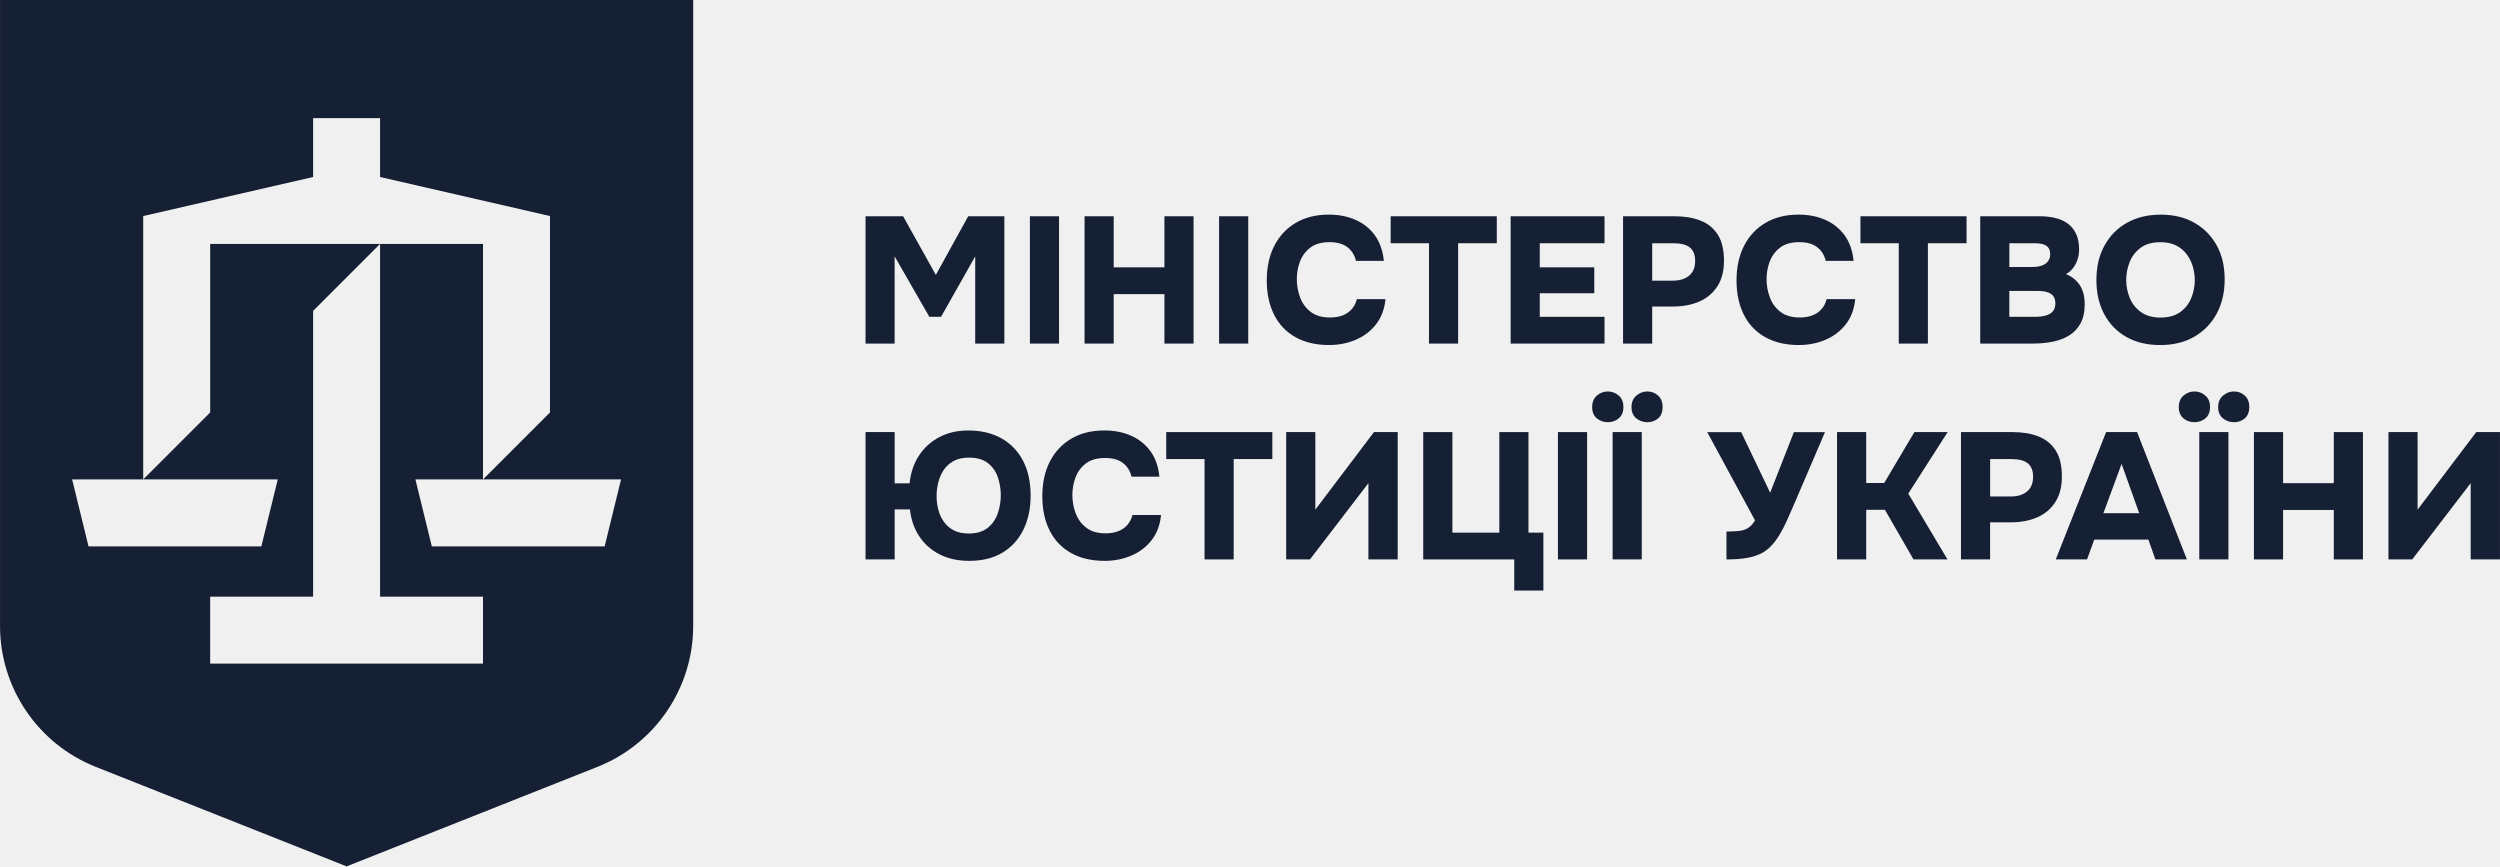
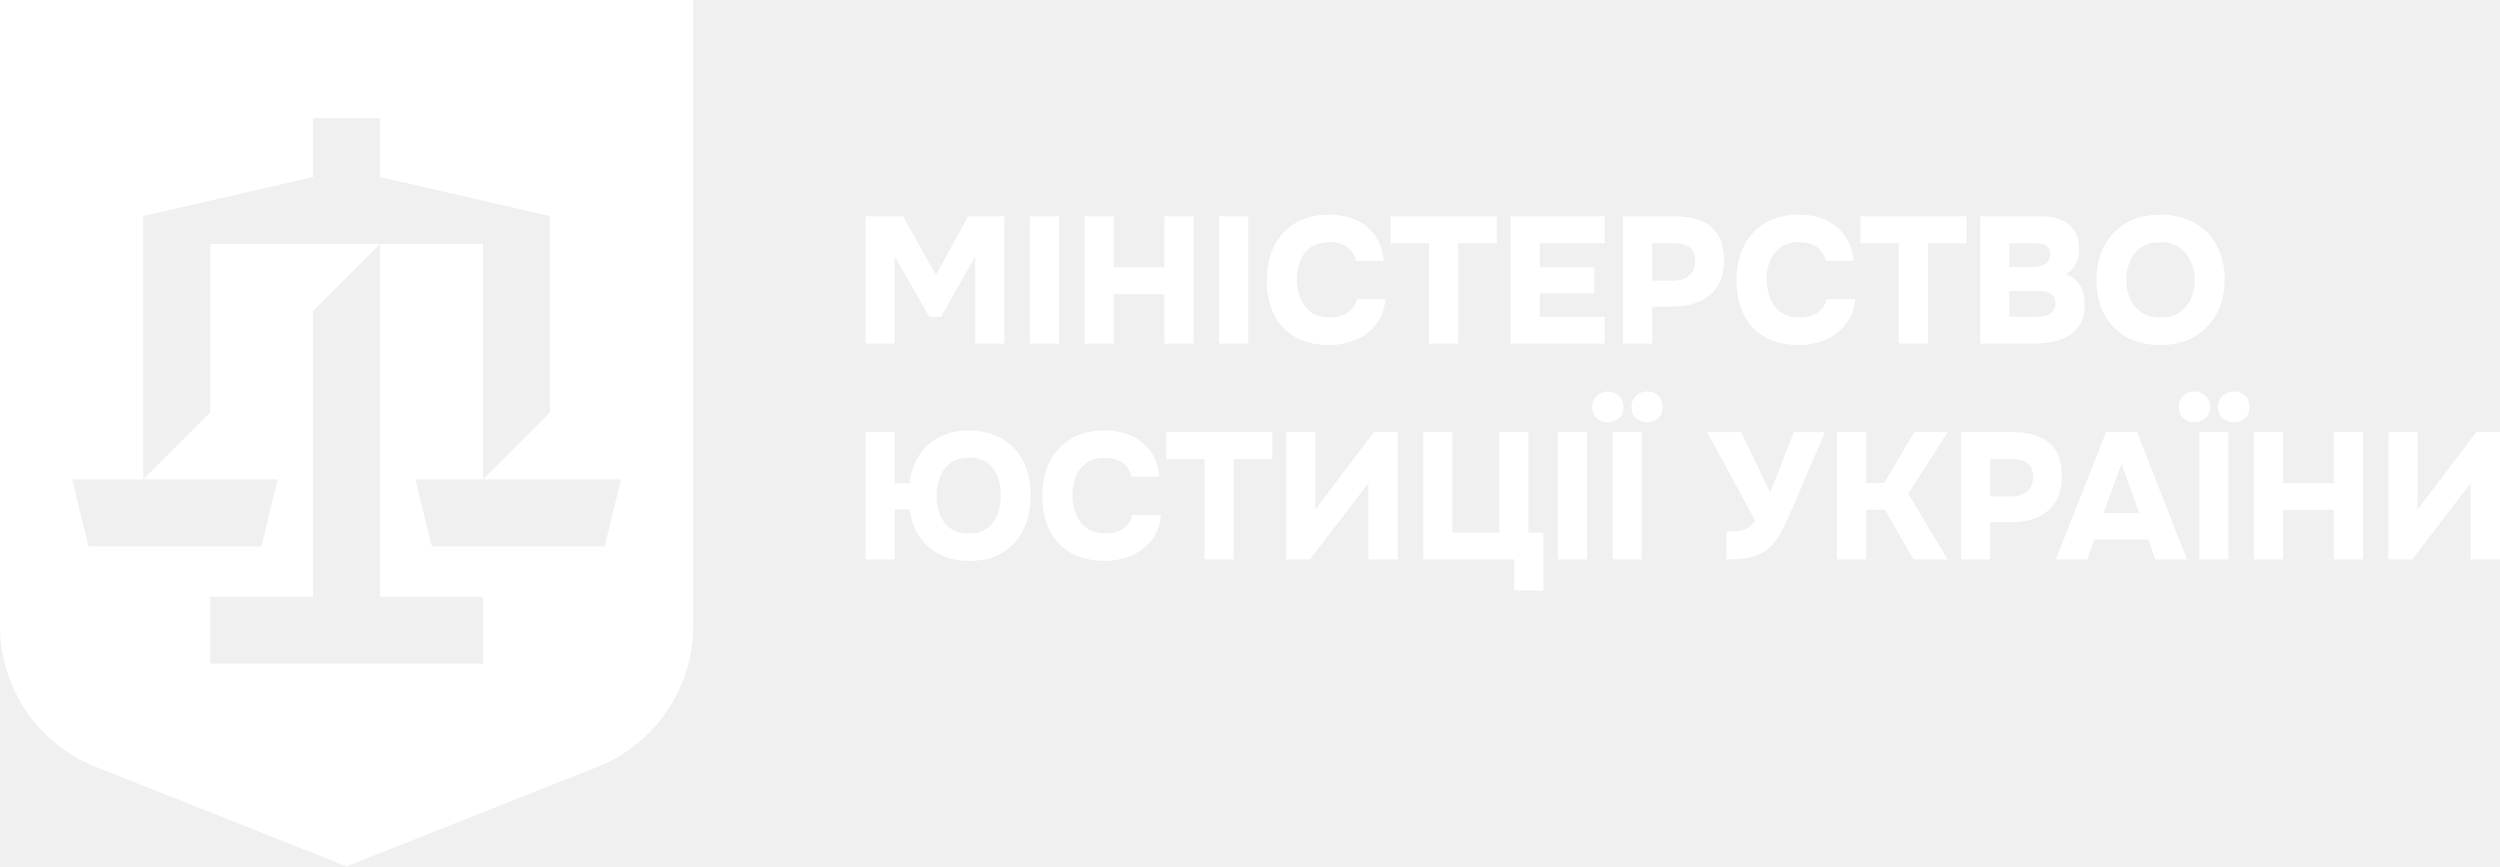
<svg xmlns="http://www.w3.org/2000/svg" id="a" data-name="Layer 1" width="43.284mm" height="15mm" viewBox="0 0 122.694 42.52">
-   <path d="M0,0v30.717c0,3.052,1.863,5.795,4.7,6.92l12.31,4.883,12.31-4.883c2.837-1.125,4.7-3.868,4.7-6.92V0H0ZM23.704,32.57h-13.39v-3.287h5.052v-14.025l3.287-3.287h-8.338v8.271l-3.287,3.287h6.603l-.805,3.287H4.344l-.805-3.287h3.489v-12.926l8.338-1.916v-2.889h3.287v2.889l8.338,1.916v9.639l-3.287,3.287v-11.557h-5.052v17.311h5.052v3.287ZM29.675,26.816h-8.483l-.805-3.287h10.092l-.805,3.287Z" fill="#162034" />
+   <path d="M0,0v30.717c0,3.052,1.863,5.795,4.7,6.92l12.31,4.883,12.31-4.883c2.837-1.125,4.7-3.868,4.7-6.92V0H0ZM23.704,32.57h-13.39v-3.287h5.052v-14.025l3.287-3.287h-8.338v8.271l-3.287,3.287h6.603l-.805,3.287H4.344l-.805-3.287h3.489v-12.926l8.338-1.916v-2.889h3.287v2.889l8.338,1.916v9.639l-3.287,3.287v-11.557h-5.052v17.311h5.052v3.287ZM29.675,26.816h-8.483l-.805-3.287h10.092l-.805,3.287Z" fill="#ffffff" />
  <g>
-     <path d="M42.478,16.863v-6.249h1.845l1.606,2.878,1.588-2.878h1.774v6.249h-1.43v-4.28l-1.677,2.966h-.574l-1.704-2.966v4.28h-1.43Z" fill="#162034" />
-     <path d="M50.545,16.863v-6.249h1.43v6.249h-1.43Z" fill="#162034" />
-     <path d="M53.228,16.863v-6.249h1.43v2.507h2.489v-2.507h1.43v6.249h-1.43v-2.427h-2.489v2.427h-1.43Z" fill="#162034" />
-     <path d="M59.83,16.863v-6.249h1.431v6.249h-1.431Z" fill="#162034" />
-     <path d="M65.233,16.934c-.647,0-1.2-.13-1.659-.389s-.808-.627-1.046-1.104c-.239-.477-.358-1.035-.358-1.677,0-.653.124-1.222.371-1.704s.599-.857,1.055-1.125.996-.402,1.62-.402c.482,0,.918.085,1.306.256.389.171.705.422.949.755.244.332.393.751.446,1.258h-1.368c-.071-.289-.214-.514-.429-.676s-.505-.242-.869-.242c-.395,0-.709.089-.944.269s-.405.408-.508.685-.154.564-.154.864c0,.312.055.612.163.9.109.289.282.524.521.706.238.183.555.274.949.274.235,0,.442-.035.622-.106.18-.07.328-.173.446-.309.117-.136.199-.297.247-.485h1.403c-.047.488-.202.9-.464,1.235-.262.336-.594.589-.997.759-.403.171-.837.257-1.302.257Z" fill="#162034" />
-     <path d="M70.131,16.863v-4.925h-1.88v-1.324h5.208v1.324h-1.898v4.925h-1.43Z" fill="#162034" />
-     <path d="M74.139,16.863v-6.249h4.607v1.324h-3.178v1.183h2.675v1.271h-2.675v1.157h3.178v1.314h-4.607Z" fill="#162034" />
-     <path d="M79.656,16.863v-6.249h2.533c.482,0,.904.07,1.267.212s.645.371.848.688.305.747.305,1.289c0,.5-.109.918-.327,1.253s-.515.584-.892.746c-.376.162-.806.242-1.288.242h-1.016v1.818h-1.43ZM81.085,13.774h1.016c.335,0,.602-.083.799-.247.196-.165.295-.406.295-.724,0-.289-.083-.505-.251-.649-.168-.144-.443-.216-.825-.216h-1.033v1.836Z" fill="#162034" />
-     <path d="M88.287,16.934c-.647,0-1.2-.13-1.659-.389s-.808-.627-1.046-1.104-.357-1.035-.357-1.677c0-.653.124-1.222.371-1.704s.599-.857,1.055-1.125.995-.402,1.619-.402c.482,0,.918.085,1.307.256s.704.422.949.755c.244.332.393.751.445,1.258h-1.368c-.07-.289-.213-.514-.428-.676s-.505-.242-.87-.242c-.394,0-.709.089-.944.269s-.404.408-.507.685c-.104.276-.155.564-.155.864,0,.312.055.612.164.9.108.289.282.524.521.706.238.183.555.274.949.274.234,0,.442-.035.622-.106.179-.07.328-.173.445-.309.118-.136.2-.297.247-.485h1.403c-.047.488-.201.9-.463,1.235-.262.336-.595.589-.998.759-.402.171-.837.257-1.302.257Z" fill="#162034" />
-     <path d="M93.187,16.863v-4.925h-1.88v-1.324h5.207v1.324h-1.897v4.925h-1.43Z" fill="#162034" />
-     <path d="M97.185,16.863v-6.249h2.922c.276,0,.53.028.763.084s.436.147.609.273c.174.127.311.294.41.503.101.209.15.473.15.79,0,.241-.056.471-.168.688-.111.218-.271.386-.477.503.276.106.499.281.667.525.167.244.251.561.251.949,0,.383-.069.698-.207.948-.139.251-.327.447-.565.592s-.51.246-.816.305c-.306.059-.626.088-.962.088h-2.577ZM98.614,13.103h1.139c.142,0,.267-.015.375-.044.109-.029.199-.071.27-.124s.125-.117.163-.194c.038-.076.058-.164.058-.265,0-.135-.031-.242-.093-.322-.062-.079-.148-.135-.261-.167-.111-.033-.247-.049-.405-.049h-1.245v1.165ZM98.614,15.549h1.289c.146,0,.28-.014.401-.04.12-.026.224-.064.309-.115.086-.05.15-.117.194-.203.044-.085.066-.184.066-.295,0-.118-.02-.215-.058-.292-.038-.076-.096-.14-.172-.189s-.168-.085-.273-.105c-.106-.021-.227-.031-.362-.031h-1.395v1.271Z" fill="#162034" />
-     <path d="M106.012,16.934c-.642,0-1.196-.134-1.664-.402-.468-.268-.828-.641-1.081-1.121-.254-.479-.38-1.033-.38-1.663,0-.647.131-1.211.393-1.69s.628-.854,1.099-1.121,1.027-.402,1.669-.402c.629,0,1.178.132,1.646.397.468.266.833.635,1.095,1.108s.393,1.031.393,1.673c0,.629-.129,1.187-.388,1.672-.26.485-.626.865-1.1,1.139s-1.034.411-1.681.411ZM106.038,15.584c.399,0,.724-.092.971-.274.247-.182.427-.414.538-.697.112-.282.168-.57.168-.864,0-.218-.031-.436-.093-.653s-.159-.418-.291-.601c-.133-.182-.305-.329-.517-.441-.212-.111-.474-.167-.785-.167-.395,0-.715.089-.963.269-.247.18-.428.411-.542.693-.115.282-.173.579-.173.892s.06.608.177.892c.118.282.302.512.552.688.25.176.569.265.958.265Z" fill="#162034" />
-     <path d="M47.571,27.526c-.559,0-1.047-.107-1.465-.322s-.75-.513-.998-.892c-.247-.38-.397-.816-.45-1.311h-.75v2.453h-1.43v-6.249h1.43v2.516h.732c.053-.518.206-.971.459-1.359s.587-.691,1.002-.909.884-.326,1.408-.326c.642,0,1.192.131,1.651.393s.811.631,1.055,1.107.366,1.042.366,1.695c0,.629-.118,1.186-.353,1.668s-.577.859-1.024,1.13-.992.406-1.633.406ZM47.536,26.184c.388,0,.698-.092.931-.273.232-.183.398-.42.499-.711s.15-.59.15-.896c0-.301-.047-.592-.141-.874-.094-.283-.256-.515-.485-.697s-.542-.274-.936-.274c-.306,0-.561.058-.764.173-.203.114-.365.265-.485.45s-.208.388-.26.608c-.053.221-.08.438-.08.649,0,.229.028.453.084.671.056.218.146.414.269.591s.285.318.485.424.444.159.733.159Z" fill="#162034" />
-     <path d="M54.217,27.526c-.647,0-1.2-.13-1.659-.389s-.808-.627-1.046-1.104c-.239-.477-.358-1.035-.358-1.677,0-.653.124-1.222.371-1.704s.599-.857,1.055-1.125.996-.401,1.62-.401c.482,0,.918.085,1.307.256s.704.422.949.755c.244.332.393.751.445,1.258h-1.368c-.07-.289-.213-.514-.428-.676s-.505-.242-.87-.242c-.394,0-.709.089-.944.269s-.405.408-.507.685c-.103.276-.155.564-.155.864,0,.312.055.612.164.9.109.289.282.524.521.706.238.183.555.274.95.274.234,0,.442-.035.622-.106.179-.07.328-.173.445-.309.118-.136.2-.297.247-.485h1.403c-.047.488-.201.9-.463,1.235-.262.336-.595.589-.998.759-.402.171-.837.257-1.302.257Z" fill="#162034" />
-     <path d="M59.116,27.455v-4.925h-1.88v-1.324h5.207v1.324h-1.897v4.925h-1.43Z" fill="#162034" />
-     <path d="M63.123,27.455v-6.249h1.431v3.805l2.877-3.805h1.165v6.249h-1.438v-3.742l-2.868,3.742h-1.166Z" fill="#162034" />
-     <path d="M74.316,28.982v-1.527h-4.467v-6.249h1.431v4.935h2.304v-4.935h1.43v4.935h.732v2.842h-1.43Z" fill="#162034" />
-     <path d="M76.46,27.455v-6.249h1.431v6.249h-1.431Z" fill="#162034" />
-     <path d="M78.906,20.721c-.206,0-.386-.063-.538-.189-.153-.127-.229-.311-.229-.552s.078-.43.233-.565c.156-.135.334-.203.534-.203s.378.066.534.199c.155.132.233.322.233.569,0,.241-.076.425-.229.552-.152.126-.332.189-.538.189ZM79.144,27.455v-6.249h1.43v6.249h-1.43ZM80.847,20.721c-.206,0-.387-.063-.542-.189-.156-.127-.234-.311-.234-.552s.079-.43.238-.565c.159-.135.338-.203.538-.203s.376.066.525.199c.15.132.226.319.226.561,0,.247-.074.434-.221.561-.147.126-.324.189-.53.189Z" fill="#162034" />
-     <path d="M84.731,27.455v-1.368c.271,0,.49-.012.657-.035.168-.023.31-.075.424-.154.115-.079.223-.198.322-.357l-2.348-4.334h1.668l1.421,2.975,1.166-2.975h1.526l-1.589,3.707c-.1.229-.2.455-.3.676-.101.221-.207.428-.322.622-.114.194-.241.369-.38.525-.138.155-.292.283-.463.384-.212.117-.461.203-.746.256s-.631.079-1.037.079Z" fill="#162034" />
-     <path d="M90.158,27.455v-6.249h1.431v2.498h.883l1.482-2.498h1.633l-1.933,3.019,1.924,3.23h-1.668l-1.403-2.436h-.918v2.436h-1.431Z" fill="#162034" />
-     <path d="M96.24,27.455v-6.249h2.533c.482,0,.904.07,1.267.212s.645.371.848.688.305.747.305,1.289c0,.5-.109.918-.327,1.253s-.515.584-.892.746c-.376.162-.806.242-1.288.242h-1.016v1.818h-1.43ZM97.67,24.366h1.016c.335,0,.602-.083.799-.247.196-.165.295-.406.295-.724,0-.289-.083-.505-.251-.649-.168-.144-.443-.216-.825-.216h-1.033v1.836Z" fill="#162034" />
-     <path d="M100.892,27.455l2.472-6.249h1.519l2.444,6.249h-1.545l-.344-.971h-2.657l-.353.971h-1.536ZM103.231,25.186h1.757l-.865-2.418-.892,2.418Z" fill="#162034" />
-     <path d="M107.697,20.721c-.206,0-.386-.063-.538-.189-.153-.127-.229-.311-.229-.552s.078-.43.233-.565c.156-.135.334-.203.534-.203s.378.066.534.199c.155.132.233.322.233.569,0,.241-.076.425-.229.552-.152.126-.332.189-.538.189ZM107.936,27.455v-6.249h1.43v6.249h-1.43ZM109.639,20.721c-.206,0-.387-.063-.542-.189-.156-.127-.234-.311-.234-.552s.079-.43.238-.565c.159-.135.338-.203.538-.203s.376.066.525.199c.15.132.226.319.226.561,0,.247-.074.434-.221.561-.147.126-.324.189-.53.189Z" fill="#162034" />
-     <path d="M110.618,27.455v-6.249h1.431v2.507h2.489v-2.507h1.43v6.249h-1.43v-2.427h-2.489v2.427h-1.431Z" fill="#162034" />
-     <path d="M117.221,27.455v-6.249h1.43v3.805l2.878-3.805h1.165v6.249h-1.438v-3.742l-2.869,3.742h-1.165Z" fill="#162034" />
+     <path d="M42.478,16.863v-6.249h1.845l1.606,2.878,1.588-2.878h1.774v6.249h-1.43v-4.28l-1.677,2.966h-.574l-1.704-2.966v4.28h-1.43Z" fill="#ffffff" />
+     <path d="M50.545,16.863v-6.249h1.43v6.249h-1.43Z" fill="#ffffff" />
+     <path d="M53.228,16.863v-6.249h1.43v2.507h2.489v-2.507h1.43v6.249h-1.43v-2.427h-2.489v2.427h-1.43Z" fill="#ffffff" />
+     <path d="M59.83,16.863v-6.249h1.431v6.249h-1.431Z" fill="#ffffff" />
+     <path d="M65.233,16.934c-.647,0-1.2-.13-1.659-.389s-.808-.627-1.046-1.104c-.239-.477-.358-1.035-.358-1.677,0-.653.124-1.222.371-1.704s.599-.857,1.055-1.125.996-.402,1.62-.402c.482,0,.918.085,1.306.256.389.171.705.422.949.755.244.332.393.751.446,1.258h-1.368c-.071-.289-.214-.514-.429-.676s-.505-.242-.869-.242c-.395,0-.709.089-.944.269s-.405.408-.508.685-.154.564-.154.864c0,.312.055.612.163.9.109.289.282.524.521.706.238.183.555.274.949.274.235,0,.442-.035.622-.106.18-.07.328-.173.446-.309.117-.136.199-.297.247-.485h1.403c-.047.488-.202.9-.464,1.235-.262.336-.594.589-.997.759-.403.171-.837.257-1.302.257Z" fill="#ffffff" />
+     <path d="M70.131,16.863v-4.925h-1.88v-1.324h5.208v1.324h-1.898v4.925h-1.43Z" fill="#ffffff" />
+     <path d="M74.139,16.863v-6.249h4.607v1.324h-3.178v1.183h2.675v1.271h-2.675v1.157h3.178v1.314h-4.607Z" fill="#ffffff" />
+     <path d="M79.656,16.863v-6.249h2.533c.482,0,.904.07,1.267.212s.645.371.848.688.305.747.305,1.289c0,.5-.109.918-.327,1.253s-.515.584-.892.746c-.376.162-.806.242-1.288.242h-1.016v1.818h-1.43ZM81.085,13.774h1.016c.335,0,.602-.083.799-.247.196-.165.295-.406.295-.724,0-.289-.083-.505-.251-.649-.168-.144-.443-.216-.825-.216h-1.033v1.836Z" fill="#ffffff" />
+     <path d="M88.287,16.934c-.647,0-1.2-.13-1.659-.389s-.808-.627-1.046-1.104-.357-1.035-.357-1.677c0-.653.124-1.222.371-1.704s.599-.857,1.055-1.125.995-.402,1.619-.402c.482,0,.918.085,1.307.256s.704.422.949.755c.244.332.393.751.445,1.258h-1.368c-.07-.289-.213-.514-.428-.676s-.505-.242-.87-.242c-.394,0-.709.089-.944.269s-.404.408-.507.685c-.104.276-.155.564-.155.864,0,.312.055.612.164.9.108.289.282.524.521.706.238.183.555.274.949.274.234,0,.442-.035.622-.106.179-.07.328-.173.445-.309.118-.136.2-.297.247-.485h1.403c-.047.488-.201.9-.463,1.235-.262.336-.595.589-.998.759-.402.171-.837.257-1.302.257Z" fill="#ffffff" />
+     <path d="M93.187,16.863v-4.925h-1.88v-1.324h5.207v1.324h-1.897v4.925h-1.43Z" fill="#ffffff" />
+     <path d="M97.185,16.863v-6.249h2.922c.276,0,.53.028.763.084s.436.147.609.273c.174.127.311.294.41.503.101.209.15.473.15.79,0,.241-.056.471-.168.688-.111.218-.271.386-.477.503.276.106.499.281.667.525.167.244.251.561.251.949,0,.383-.069.698-.207.948-.139.251-.327.447-.565.592s-.51.246-.816.305c-.306.059-.626.088-.962.088h-2.577ZM98.614,13.103h1.139c.142,0,.267-.015.375-.044.109-.029.199-.071.27-.124s.125-.117.163-.194c.038-.076.058-.164.058-.265,0-.135-.031-.242-.093-.322-.062-.079-.148-.135-.261-.167-.111-.033-.247-.049-.405-.049h-1.245v1.165ZM98.614,15.549h1.289c.146,0,.28-.014.401-.04.12-.026.224-.064.309-.115.086-.05.15-.117.194-.203.044-.085.066-.184.066-.295,0-.118-.02-.215-.058-.292-.038-.076-.096-.14-.172-.189s-.168-.085-.273-.105c-.106-.021-.227-.031-.362-.031h-1.395v1.271Z" fill="#ffffff" />
+     <path d="M106.012,16.934c-.642,0-1.196-.134-1.664-.402-.468-.268-.828-.641-1.081-1.121-.254-.479-.38-1.033-.38-1.663,0-.647.131-1.211.393-1.69s.628-.854,1.099-1.121,1.027-.402,1.669-.402c.629,0,1.178.132,1.646.397.468.266.833.635,1.095,1.108s.393,1.031.393,1.673c0,.629-.129,1.187-.388,1.672-.26.485-.626.865-1.1,1.139s-1.034.411-1.681.411ZM106.038,15.584c.399,0,.724-.092.971-.274.247-.182.427-.414.538-.697.112-.282.168-.57.168-.864,0-.218-.031-.436-.093-.653s-.159-.418-.291-.601c-.133-.182-.305-.329-.517-.441-.212-.111-.474-.167-.785-.167-.395,0-.715.089-.963.269-.247.18-.428.411-.542.693-.115.282-.173.579-.173.892s.06.608.177.892c.118.282.302.512.552.688.25.176.569.265.958.265Z" fill="#ffffff" />
+     <path d="M47.571,27.526c-.559,0-1.047-.107-1.465-.322s-.75-.513-.998-.892c-.247-.38-.397-.816-.45-1.311h-.75v2.453h-1.43v-6.249h1.43v2.516h.732c.053-.518.206-.971.459-1.359s.587-.691,1.002-.909.884-.326,1.408-.326c.642,0,1.192.131,1.651.393s.811.631,1.055,1.107.366,1.042.366,1.695c0,.629-.118,1.186-.353,1.668s-.577.859-1.024,1.13-.992.406-1.633.406ZM47.536,26.184c.388,0,.698-.092.931-.273.232-.183.398-.42.499-.711s.15-.59.15-.896c0-.301-.047-.592-.141-.874-.094-.283-.256-.515-.485-.697s-.542-.274-.936-.274c-.306,0-.561.058-.764.173-.203.114-.365.265-.485.45s-.208.388-.26.608c-.053.221-.08.438-.08.649,0,.229.028.453.084.671.056.218.146.414.269.591s.285.318.485.424.444.159.733.159Z" fill="#ffffff" />
+     <path d="M54.217,27.526c-.647,0-1.2-.13-1.659-.389s-.808-.627-1.046-1.104c-.239-.477-.358-1.035-.358-1.677,0-.653.124-1.222.371-1.704s.599-.857,1.055-1.125.996-.401,1.62-.401c.482,0,.918.085,1.307.256s.704.422.949.755c.244.332.393.751.445,1.258h-1.368c-.07-.289-.213-.514-.428-.676s-.505-.242-.87-.242c-.394,0-.709.089-.944.269s-.405.408-.507.685c-.103.276-.155.564-.155.864,0,.312.055.612.164.9.109.289.282.524.521.706.238.183.555.274.95.274.234,0,.442-.035.622-.106.179-.07.328-.173.445-.309.118-.136.2-.297.247-.485h1.403c-.047.488-.201.9-.463,1.235-.262.336-.595.589-.998.759-.402.171-.837.257-1.302.257Z" fill="#ffffff" />
+     <path d="M59.116,27.455v-4.925h-1.88v-1.324h5.207v1.324h-1.897v4.925h-1.43Z" fill="#ffffff" />
+     <path d="M63.123,27.455v-6.249h1.431v3.805l2.877-3.805h1.165v6.249h-1.438v-3.742l-2.868,3.742h-1.166Z" fill="#ffffff" />
+     <path d="M74.316,28.982v-1.527h-4.467v-6.249h1.431v4.935h2.304v-4.935h1.43v4.935h.732v2.842h-1.43Z" fill="#ffffff" />
+     <path d="M76.46,27.455v-6.249h1.431v6.249h-1.431Z" fill="#ffffff" />
+     <path d="M78.906,20.721c-.206,0-.386-.063-.538-.189-.153-.127-.229-.311-.229-.552s.078-.43.233-.565c.156-.135.334-.203.534-.203s.378.066.534.199c.155.132.233.322.233.569,0,.241-.076.425-.229.552-.152.126-.332.189-.538.189ZM79.144,27.455v-6.249h1.43v6.249h-1.43ZM80.847,20.721c-.206,0-.387-.063-.542-.189-.156-.127-.234-.311-.234-.552s.079-.43.238-.565c.159-.135.338-.203.538-.203s.376.066.525.199c.15.132.226.319.226.561,0,.247-.074.434-.221.561-.147.126-.324.189-.53.189Z" fill="#ffffff" />
+     <path d="M84.731,27.455v-1.368c.271,0,.49-.012.657-.035.168-.023.31-.075.424-.154.115-.079.223-.198.322-.357l-2.348-4.334h1.668l1.421,2.975,1.166-2.975h1.526l-1.589,3.707c-.1.229-.2.455-.3.676-.101.221-.207.428-.322.622-.114.194-.241.369-.38.525-.138.155-.292.283-.463.384-.212.117-.461.203-.746.256s-.631.079-1.037.079Z" fill="#ffffff" />
+     <path d="M90.158,27.455v-6.249h1.431v2.498h.883l1.482-2.498h1.633l-1.933,3.019,1.924,3.23h-1.668l-1.403-2.436h-.918v2.436h-1.431Z" fill="#ffffff" />
+     <path d="M96.24,27.455v-6.249h2.533c.482,0,.904.07,1.267.212s.645.371.848.688.305.747.305,1.289c0,.5-.109.918-.327,1.253s-.515.584-.892.746c-.376.162-.806.242-1.288.242h-1.016v1.818h-1.43ZM97.67,24.366h1.016c.335,0,.602-.083.799-.247.196-.165.295-.406.295-.724,0-.289-.083-.505-.251-.649-.168-.144-.443-.216-.825-.216h-1.033v1.836Z" fill="#ffffff" />
+     <path d="M100.892,27.455l2.472-6.249h1.519l2.444,6.249h-1.545l-.344-.971h-2.657l-.353.971h-1.536ZM103.231,25.186h1.757l-.865-2.418-.892,2.418Z" fill="#ffffff" />
+     <path d="M107.697,20.721c-.206,0-.386-.063-.538-.189-.153-.127-.229-.311-.229-.552s.078-.43.233-.565c.156-.135.334-.203.534-.203s.378.066.534.199c.155.132.233.322.233.569,0,.241-.076.425-.229.552-.152.126-.332.189-.538.189ZM107.936,27.455v-6.249h1.43v6.249h-1.43ZM109.639,20.721c-.206,0-.387-.063-.542-.189-.156-.127-.234-.311-.234-.552s.079-.43.238-.565c.159-.135.338-.203.538-.203s.376.066.525.199c.15.132.226.319.226.561,0,.247-.074.434-.221.561-.147.126-.324.189-.53.189Z" fill="#ffffff" />
+     <path d="M110.618,27.455v-6.249h1.431v2.507h2.489v-2.507h1.43v6.249h-1.43v-2.427h-2.489v2.427h-1.431Z" fill="#ffffff" />
+     <path d="M117.221,27.455v-6.249h1.43v3.805l2.878-3.805h1.165v6.249h-1.438v-3.742l-2.869,3.742h-1.165Z" fill="#ffffff" />
  </g>
</svg>
